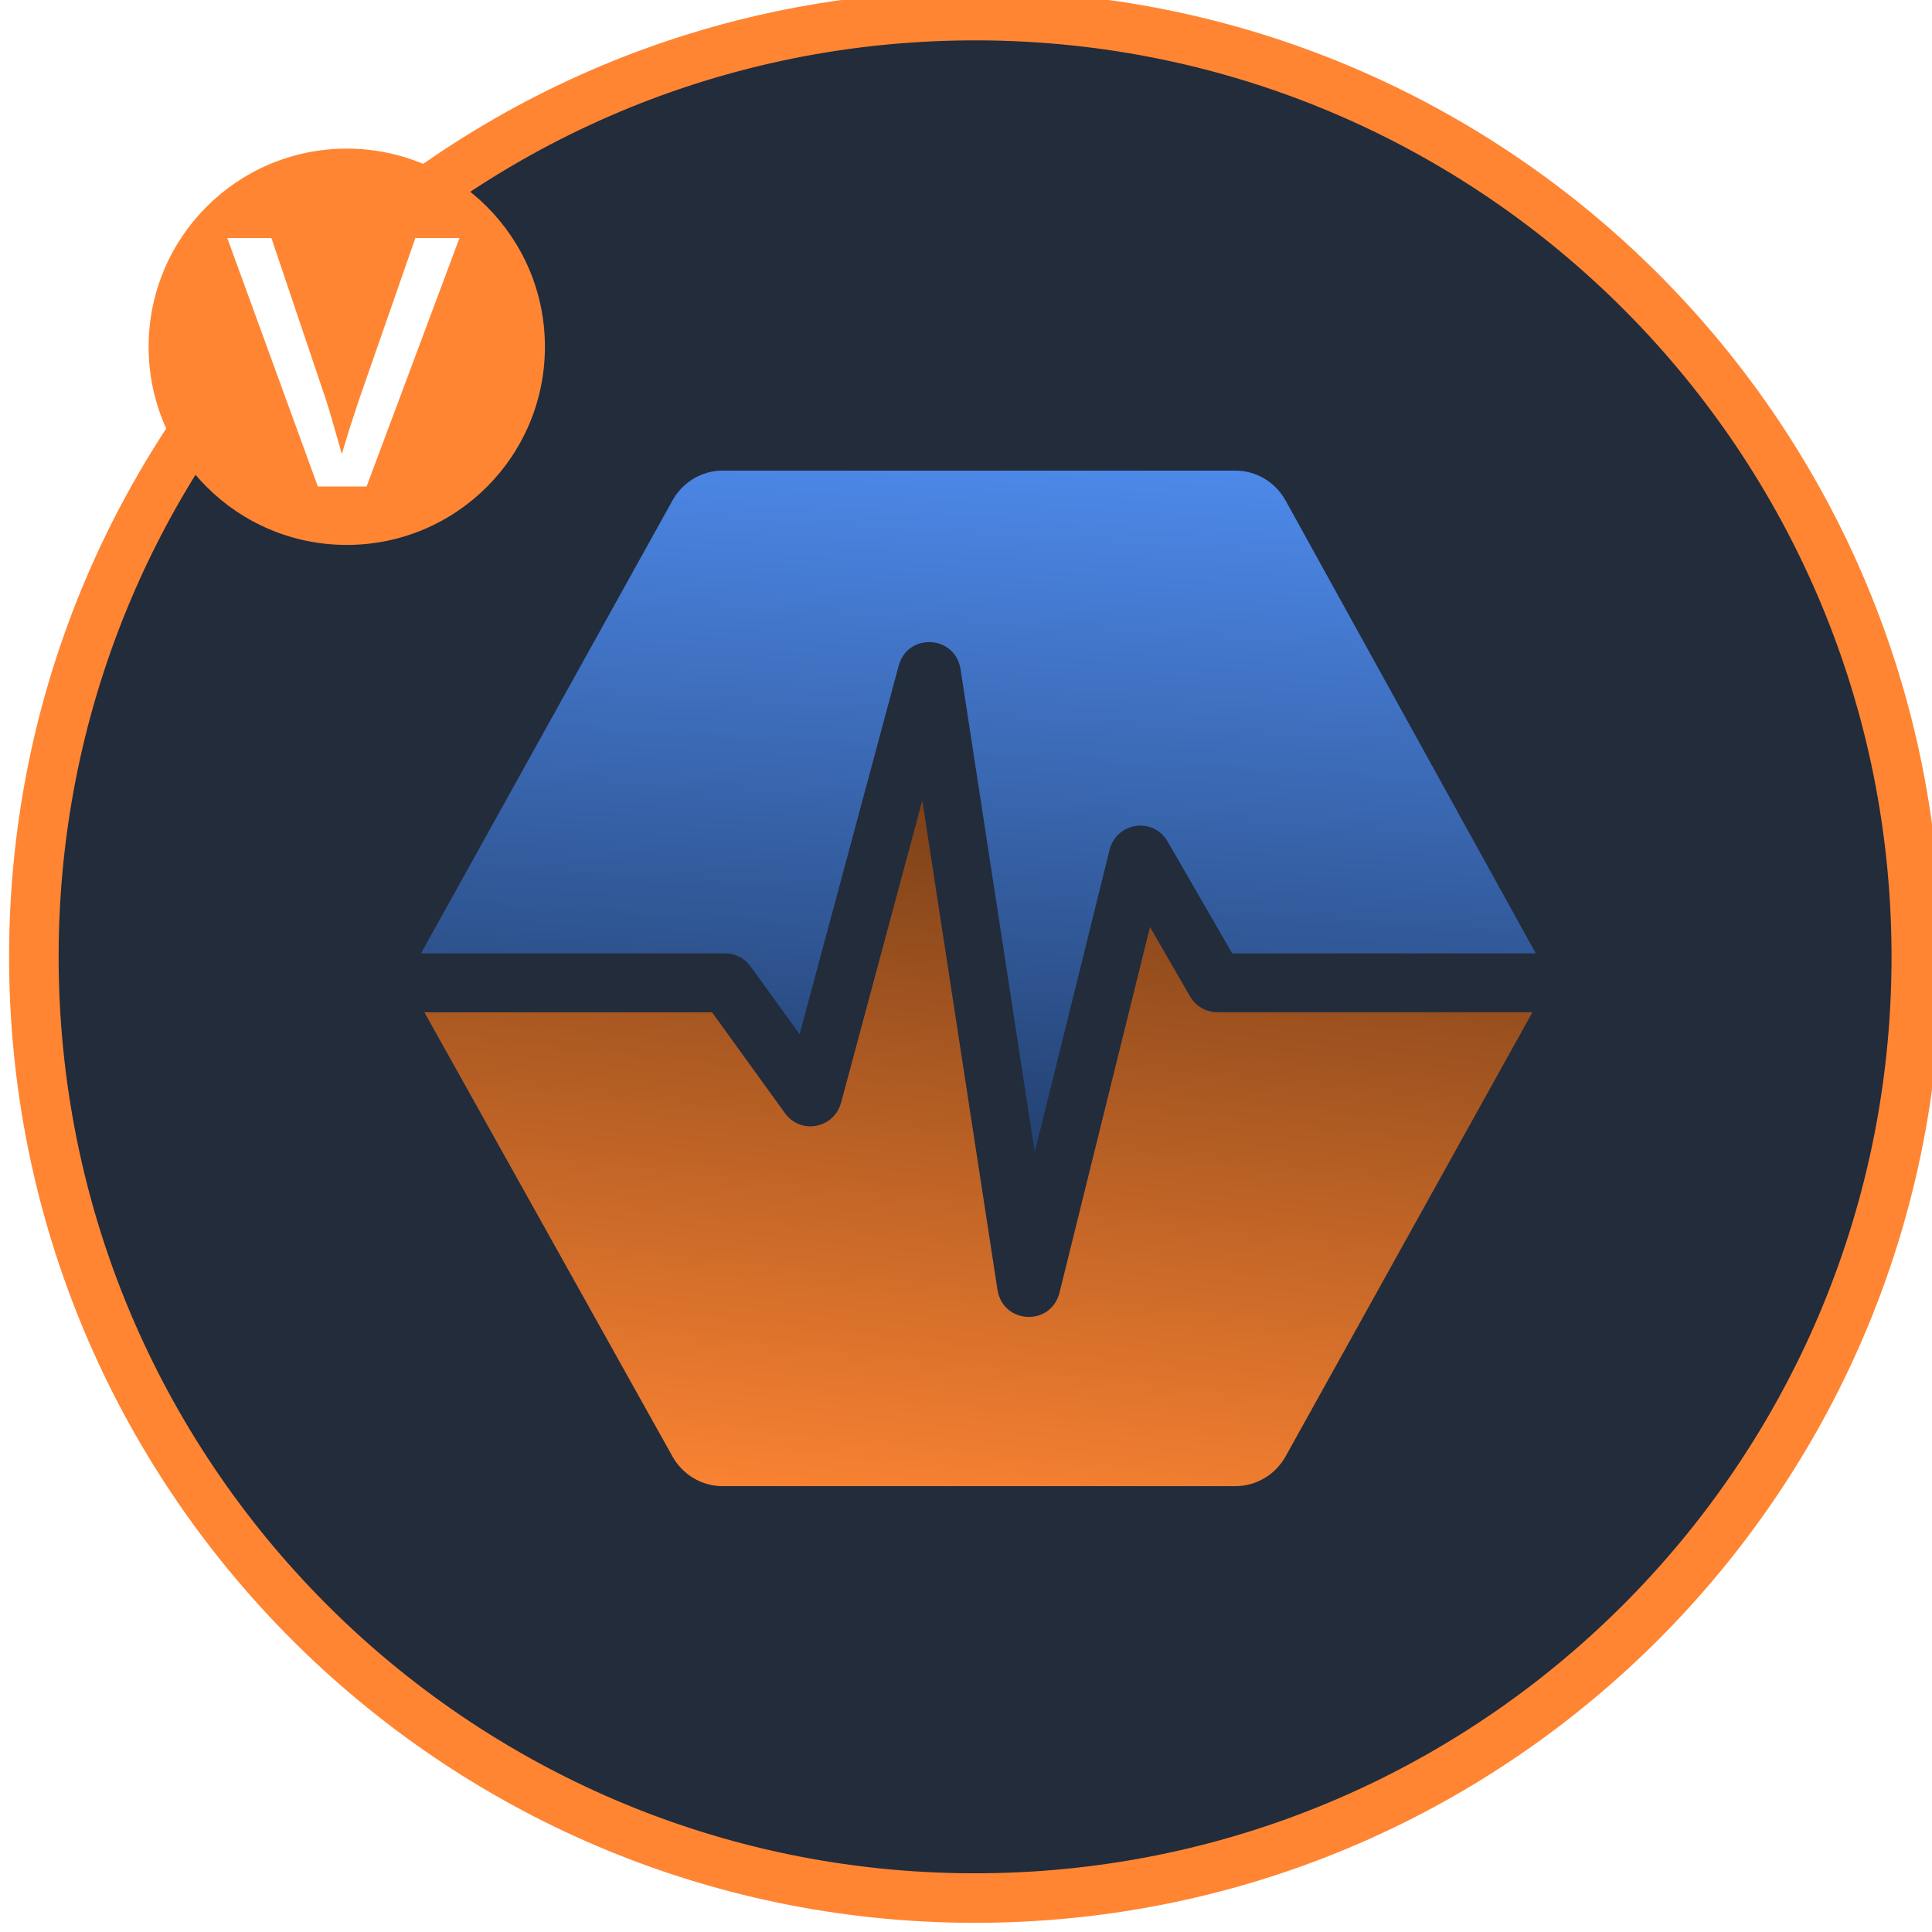
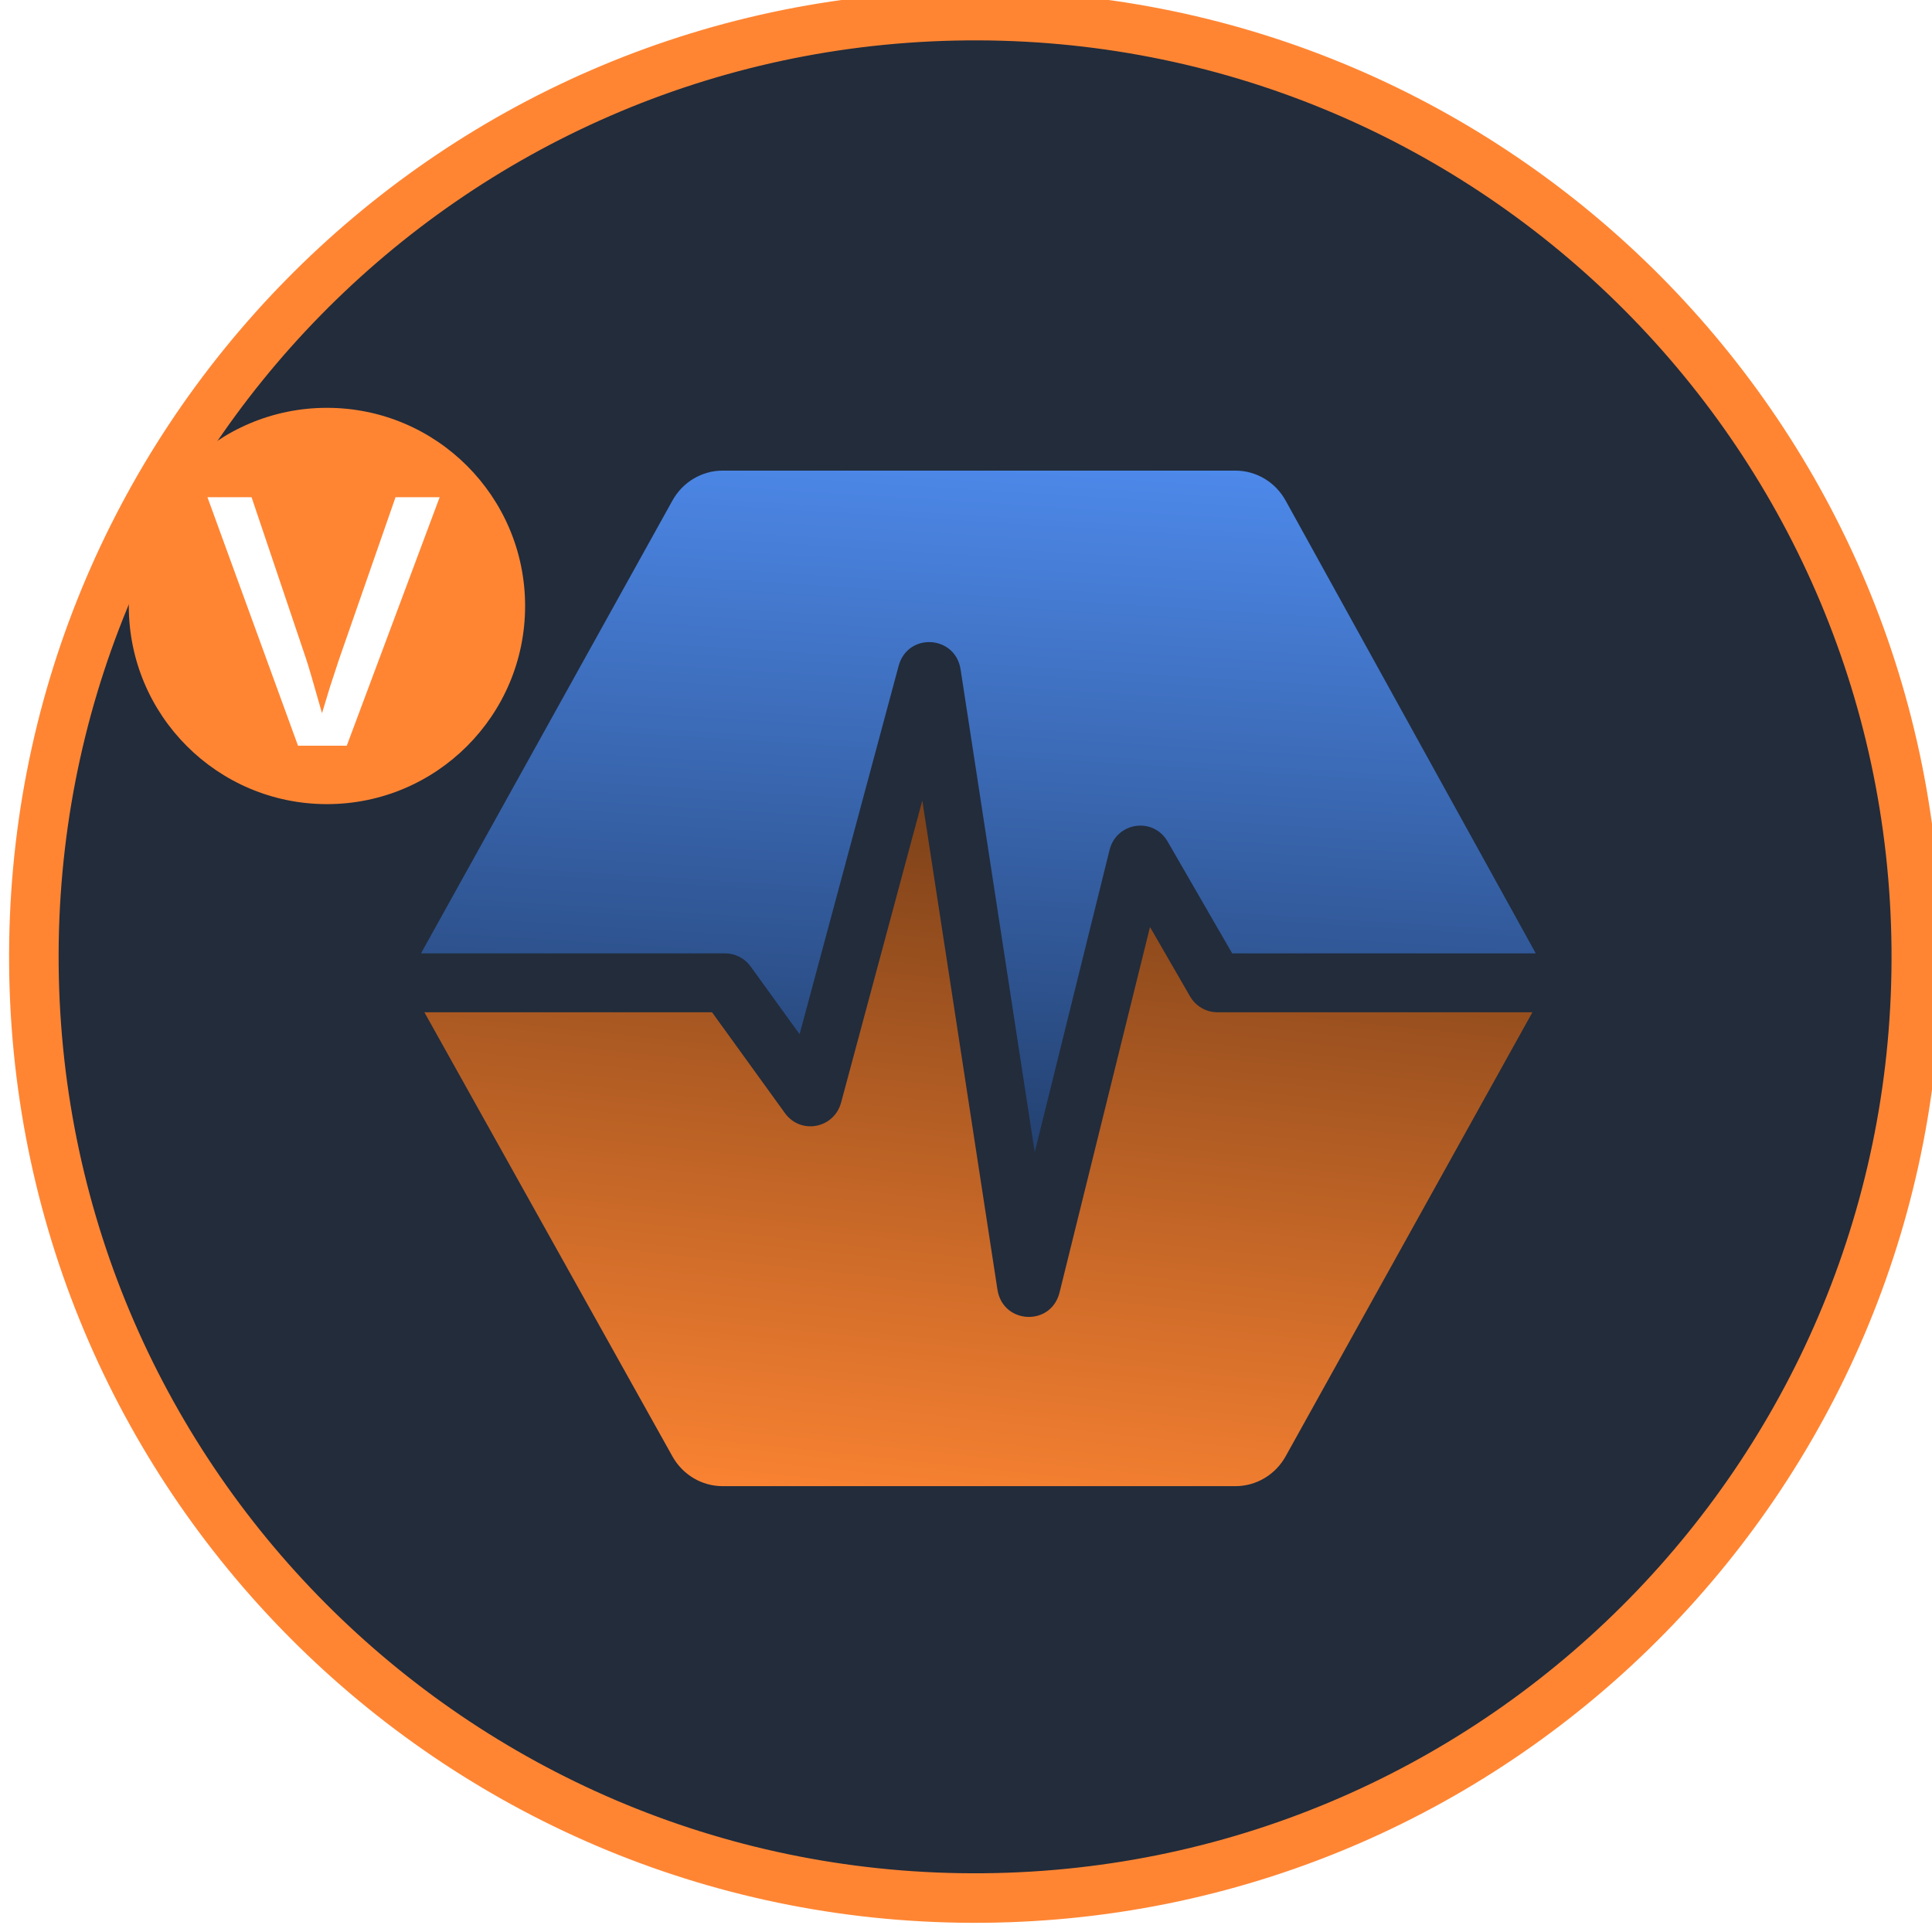
- <svg xmlns="http://www.w3.org/2000/svg" viewBox="0 0 78 78" fill="none">
+ <svg xmlns="http://www.w3.org/2000/svg" xmlns:ns1="https://boxy-svg.com" viewBox="0 0 78 78" fill="none">
  <defs>
    <linearGradient id="paint0_linear_2261_1248" x1="12.5" y1="14" x2="66" y2="60" gradientUnits="userSpaceOnUse" gradientTransform="matrix(0.624291, 0.46359, -0.779481, 0.316451, 45.91888, 7.236799)">
      <stop style="stop-color: rgb(79, 140, 239);" />
      <stop offset="1" style="stop-color: rgb(20, 38, 67);" />
    </linearGradient>
    <linearGradient id="paint1_linear_2261_1248" x1="12.5" y1="14" x2="66" y2="60" gradientUnits="userSpaceOnUse" gradientTransform="matrix(-0.582856, -0.686684, 0.810331, -0.451474, 33.87586, 77.08898)">
      <stop style="stop-color: rgb(255, 133, 51);" />
      <stop offset="1" style="" />
    </linearGradient>
+     <ns1:export>
+       <ns1:file format="png" path="vPLS78.png" excluded="true" />
+       <ns1:file format="png" path="vPLS.png" excluded="true">
+         <ns1:variant scale="2" suffix="@2x" />
+         <ns1:variant scale="3" suffix="@3x" />
+         <ns1:variant scale="4" suffix="@4x" />
+         <ns1:variant scale="5" suffix="@5x" />
+         <ns1:variant scale="6" suffix="@6x" />
+       </ns1:file>
+       <ns1:file format="png" path="vPLS.png">
+         <ns1:variant scale="1.923" suffix="150" />
+         <ns1:variant scale="3.2" suffix="250" />
+         <ns1:variant scale="6.41" suffix="500" />
+       </ns1:file>
+     </ns1:export>
  </defs>
  <path fill-rule="evenodd" clip-rule="evenodd" d="M 39 1 C 59.987 1 77 18.013 77 39 C 77 59.987 59.987 77 39 77 C 18.013 77 1 59.987 1 39 C 1 18.013 18.013 1 39 1 Z" fill="#222C3B" style="stroke: rgb(255, 133, 51); stroke-width: 2px; transform-box: fill-box; transform-origin: 50% 50%;" transform="matrix(0.999955, -0.009449, 0.009449, 0.999955, 0, 0)" />
  <path d="M29.177 19C28.338 19 27.564 19.46 27.15 20.205L17.055 38.385C17.036 38.419 17.017 38.454 17 38.49H29.275C29.682 38.49 30.065 38.687 30.306 39.021L32.282 41.754L36.28 26.885C36.645 25.526 38.568 25.637 38.782 27.028L41.775 46.518L44.794 34.32C45.075 33.187 46.56 32.97 47.141 33.977L49.746 38.49H62C61.983 38.456 61.966 38.422 61.947 38.389L51.904 20.21C51.491 19.462 50.715 19 49.874 19H29.177Z" fill="url(#paint0_linear_2261_1248)" style="paint-order: fill; fill-rule: nonzero;" transform="matrix(1, 0, 0, 1, 0, -4.440892098500626e-16)" />
  <path d="M61.868 40.867H49.147C48.693 40.867 48.273 40.622 48.043 40.223L46.428 37.426L42.777 52.18C42.436 53.56 40.485 53.468 40.269 52.062L37.236 32.316L33.958 44.51C33.675 45.563 32.326 45.819 31.69 44.94L28.746 40.867H17.133L27.149 58.8C27.564 59.542 28.336 60 29.174 60H49.878C50.717 60 51.491 59.54 51.905 58.795L61.868 40.867Z" fill="url(#paint1_linear_2261_1248)" transform="matrix(1, 0, 0, 1, 0, -4.440892098500626e-16)" />
-   <circle cx="14" cy="14" r="8" style="fill: rgb(255, 133, 51);" transform="matrix(1, 0, 0, 1, 0, -4.440892098500626e-16)" />
-   <text style="fill: rgb(255, 255, 255); font-family: Arial, sans-serif; font-size: 19px; white-space: pre;" x="9.114" y="19.642" transform="matrix(1, 0, 0, 1, 0, -4.440892098500626e-16)">v</text>
+   <circle cx="13.2" cy="24.465" r="8" style="fill: rgb(255, 133, 51);" />
+   <text style="fill: rgb(255, 255, 255); font-family: Arial, sans-serif; font-size: 19px; white-space: pre;" x="8.314" y="30.107">v</text>
</svg>
